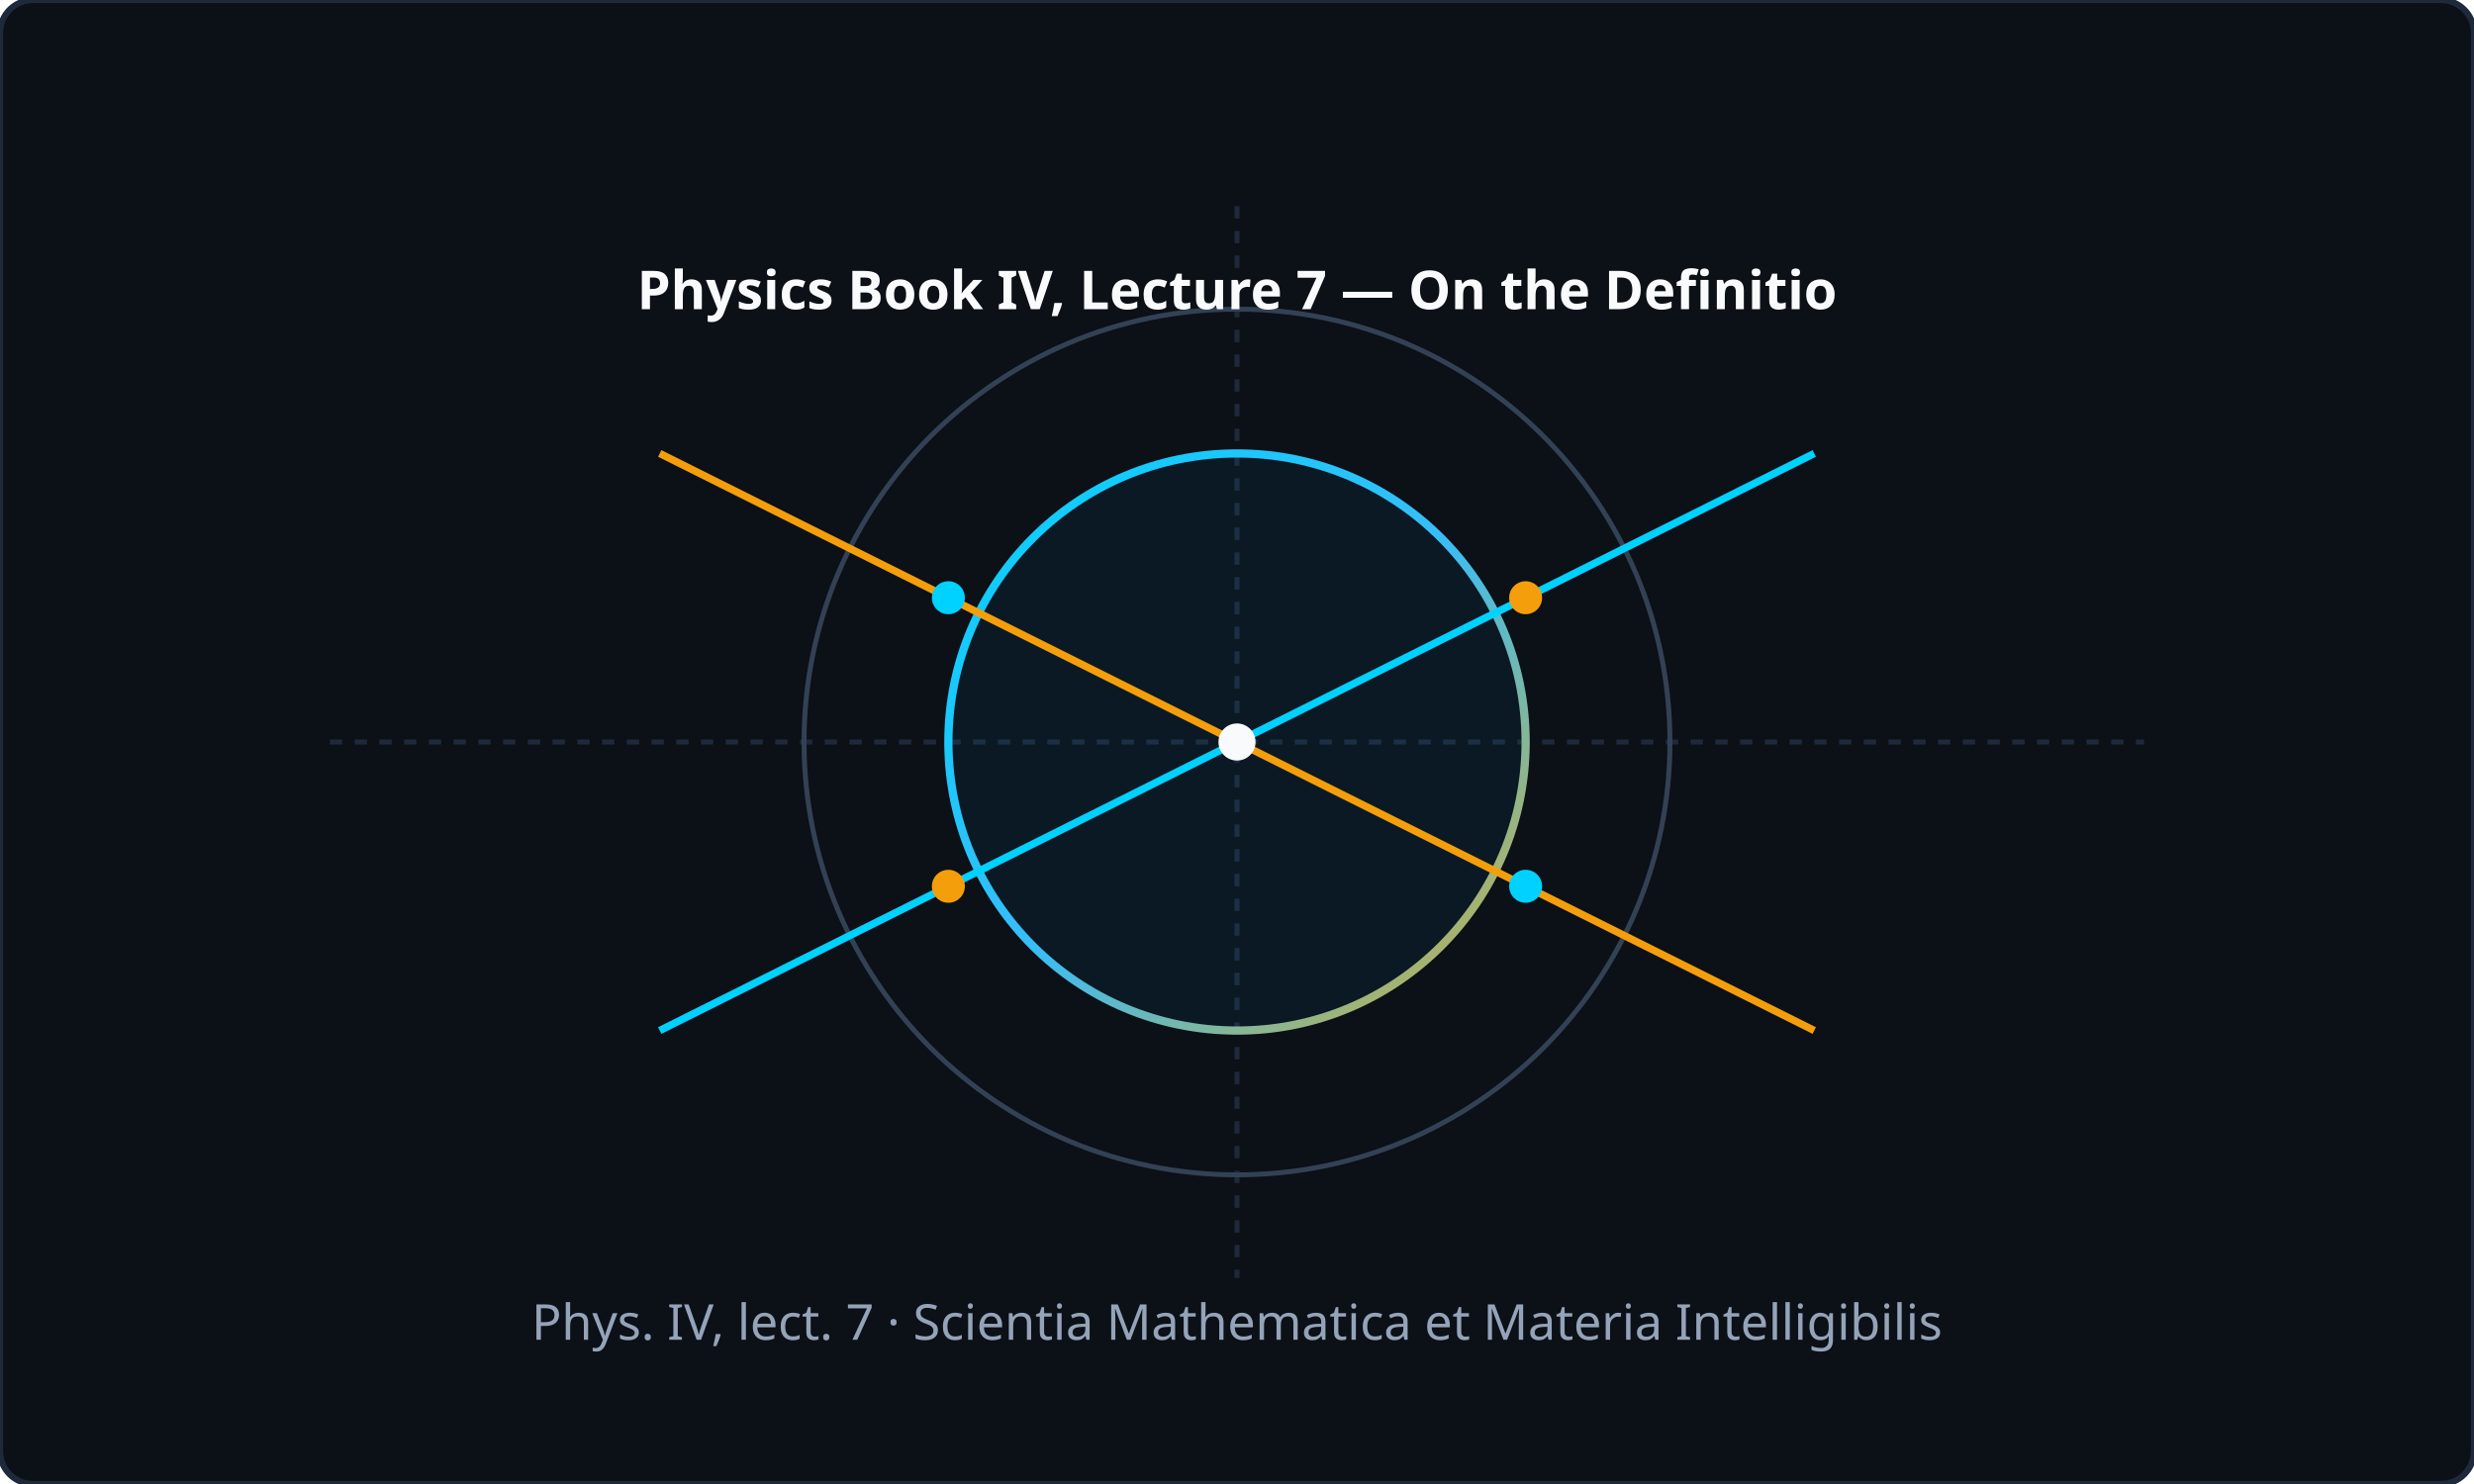
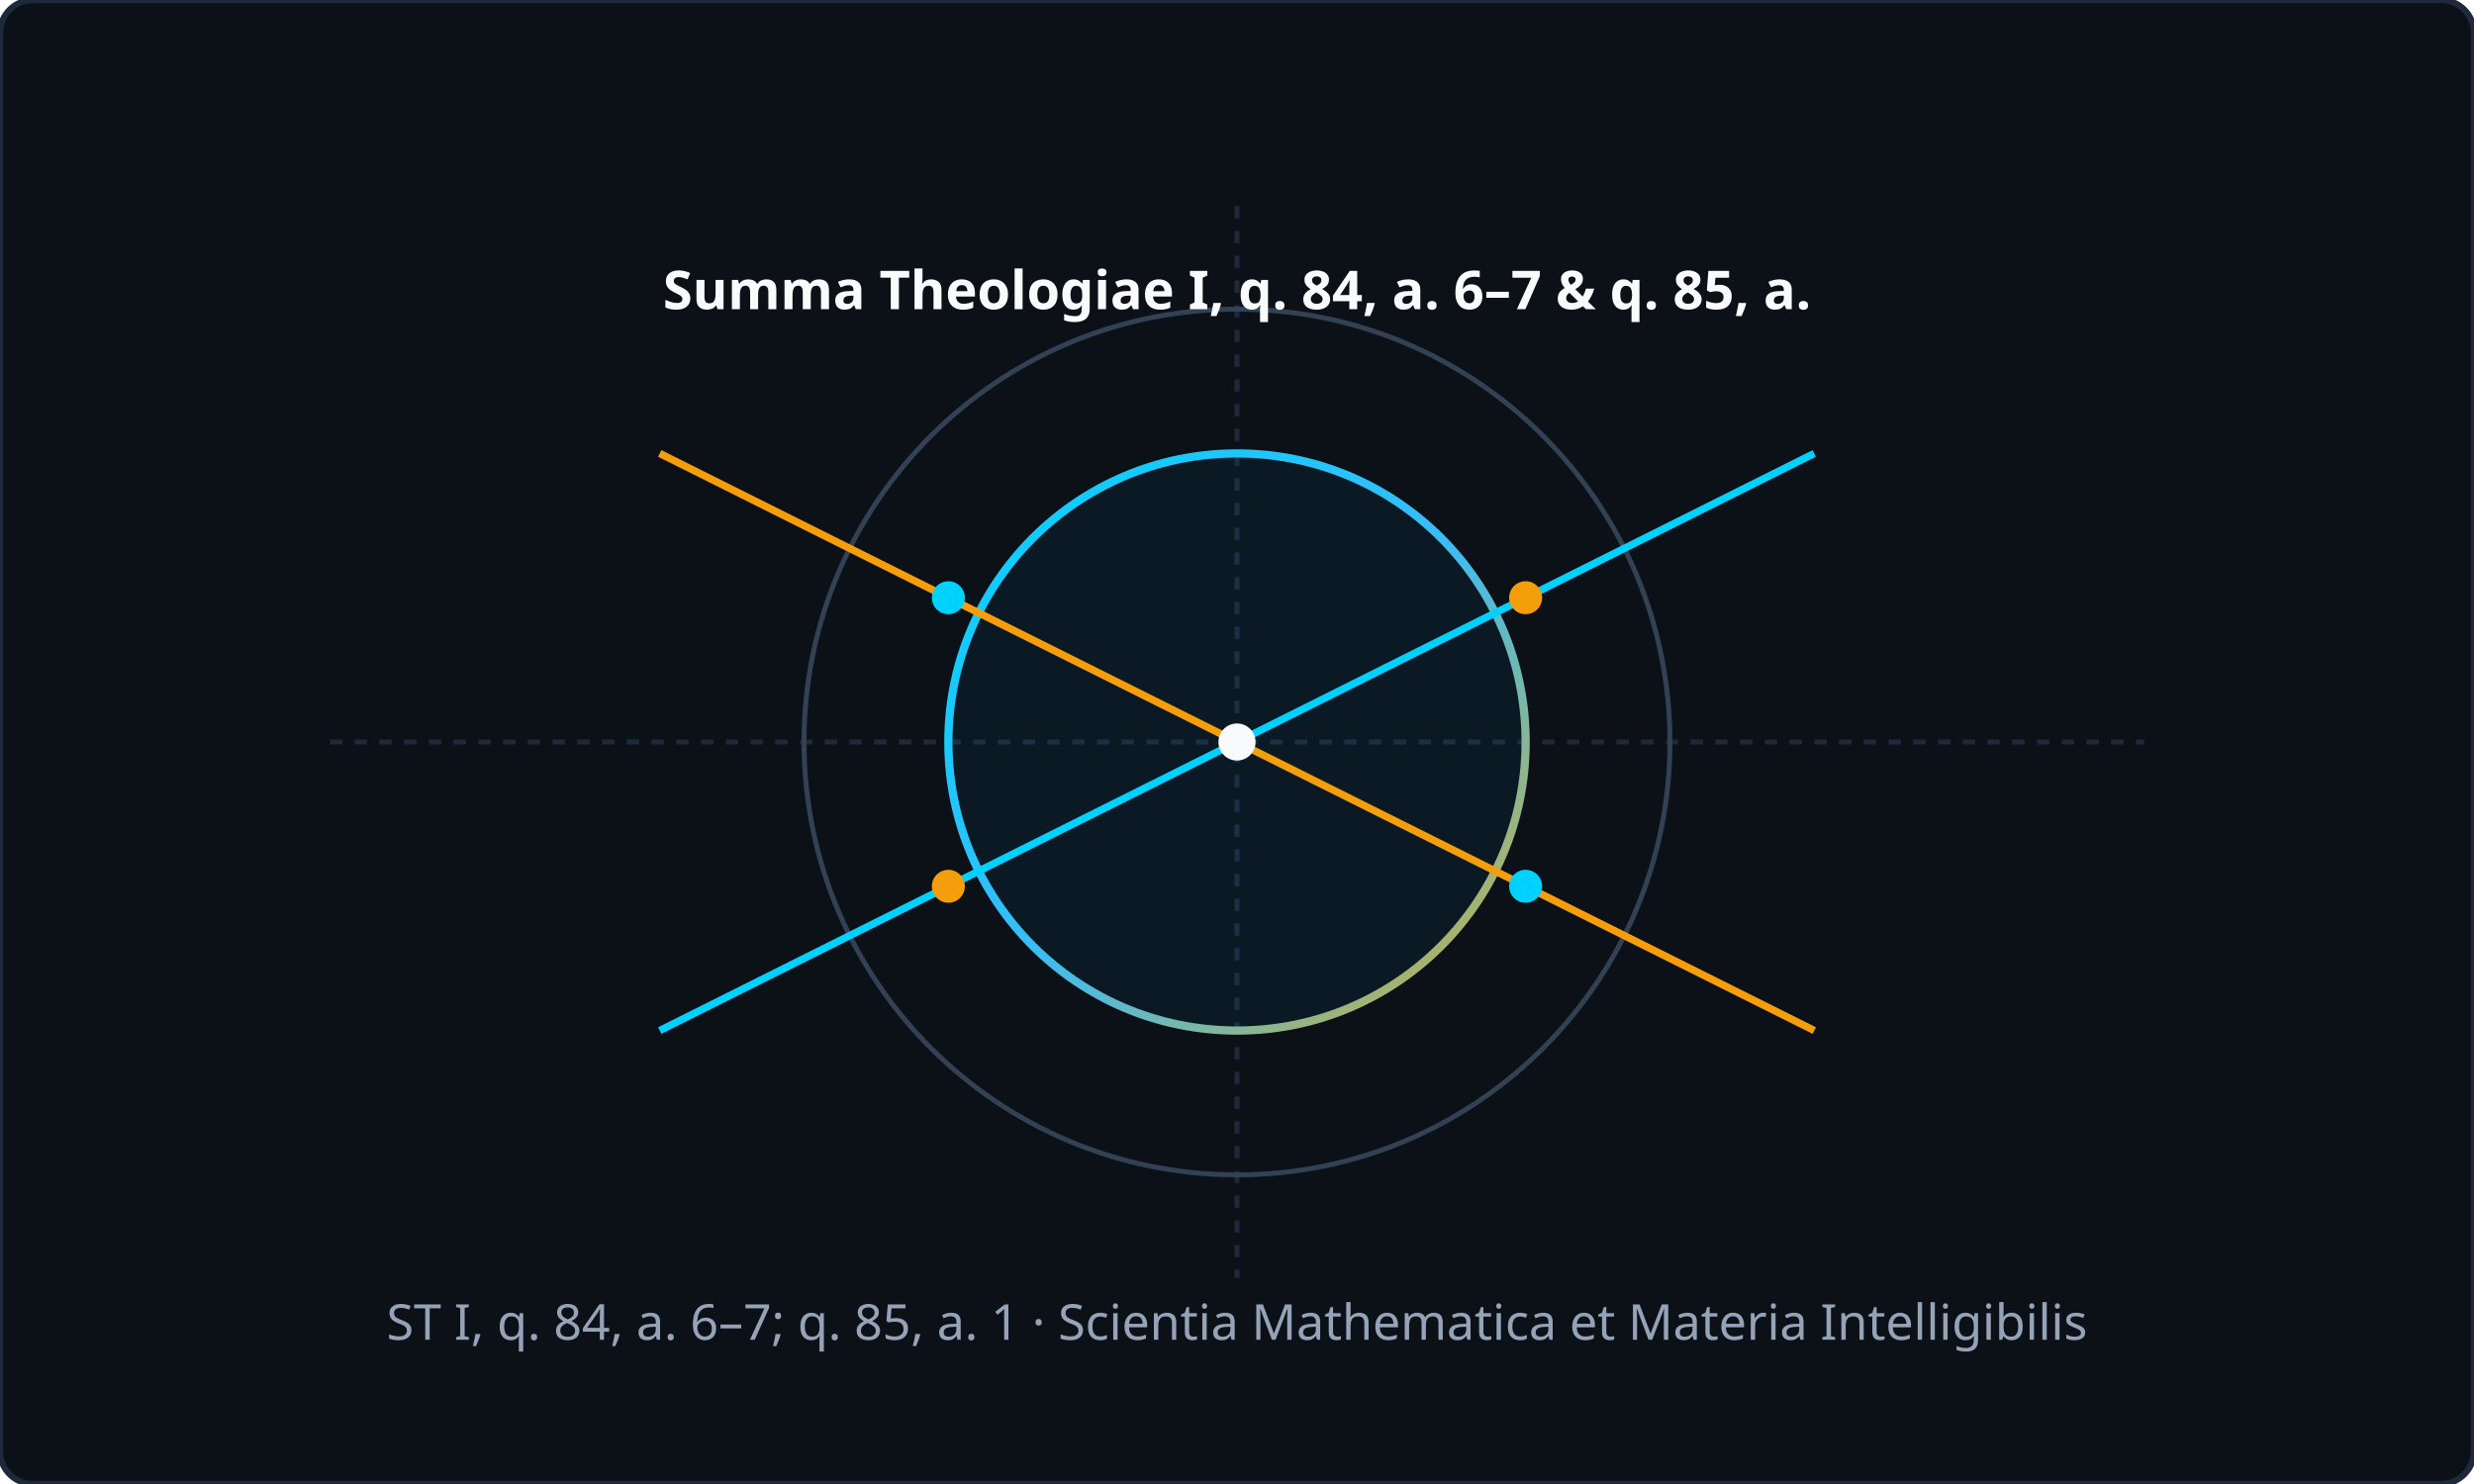
<svg xmlns="http://www.w3.org/2000/svg" viewBox="0 0 600 360" width="100%" height="auto">
  <rect width="600" height="360" rx="8" fill="#0c1017" stroke="#1e293b" stroke-width="1.5" />
  <defs>
    <linearGradient id="geomGrad" x1="0%" y1="0%" x2="100%" y2="100%">
      <stop offset="0%" stop-color="#00d2ff" />
      <stop offset="50%" stop-color="#38bdf8" />
      <stop offset="100%" stop-color="#d4af37" />
    </linearGradient>
  </defs>
  <line x1="80" y1="180" x2="520" y2="180" stroke="#1e293b" stroke-width="1.2" stroke-dasharray="3,3" />
  <line x1="300" y1="50" x2="300" y2="310" stroke="#1e293b" stroke-width="1.2" stroke-dasharray="3,3" />
  <circle cx="300" cy="180" r="105" fill="none" stroke="#334155" stroke-width="1.2" />
  <circle cx="300" cy="180" r="70" fill="#0284c7" fill-opacity="0.08" stroke="url(#geomGrad)" stroke-width="2" />
  <line x1="160" y1="110" x2="440" y2="250" stroke="#f59e0b" stroke-width="1.8" />
  <line x1="160" y1="250" x2="440" y2="110" stroke="#00d2ff" stroke-width="1.8" />
  <circle cx="300" cy="180" r="4.5" fill="#f8fafc" />
  <circle cx="230" cy="145" r="4" fill="#00d2ff" />
  <circle cx="370" cy="215" r="4" fill="#00d2ff" />
  <circle cx="230" cy="215" r="4" fill="#f59e0b" />
  <circle cx="370" cy="145" r="4" fill="#f59e0b" />
-   <text x="300" y="75" fill="#f8fafc" font-size="13" font-family="system-ui, sans-serif" text-anchor="middle" font-weight="600">Physics Book IV, Lecture 7 — On the Definitio</text>
-   <text x="300" y="325" fill="#94a3b8" font-size="12" font-family="system-ui, sans-serif" text-anchor="middle">Phys. IV, lect. 7 · Scientia Mathematica et Materia Intelligibilis</text>
+   <text x="300" y="75" fill="#f8fafc" font-size="13" font-family="system-ui, sans-serif" text-anchor="middle" font-weight="600">Summa Theologiae I, q. 84, a. 6–7 &amp; q. 85, a.</text>
+   <text x="300" y="325" fill="#94a3b8" font-size="12" font-family="system-ui, sans-serif" text-anchor="middle">ST I, q. 84, a. 6–7; q. 85, a. 1 · Scientia Mathematica et Materia Intelligibilis</text>
</svg>
